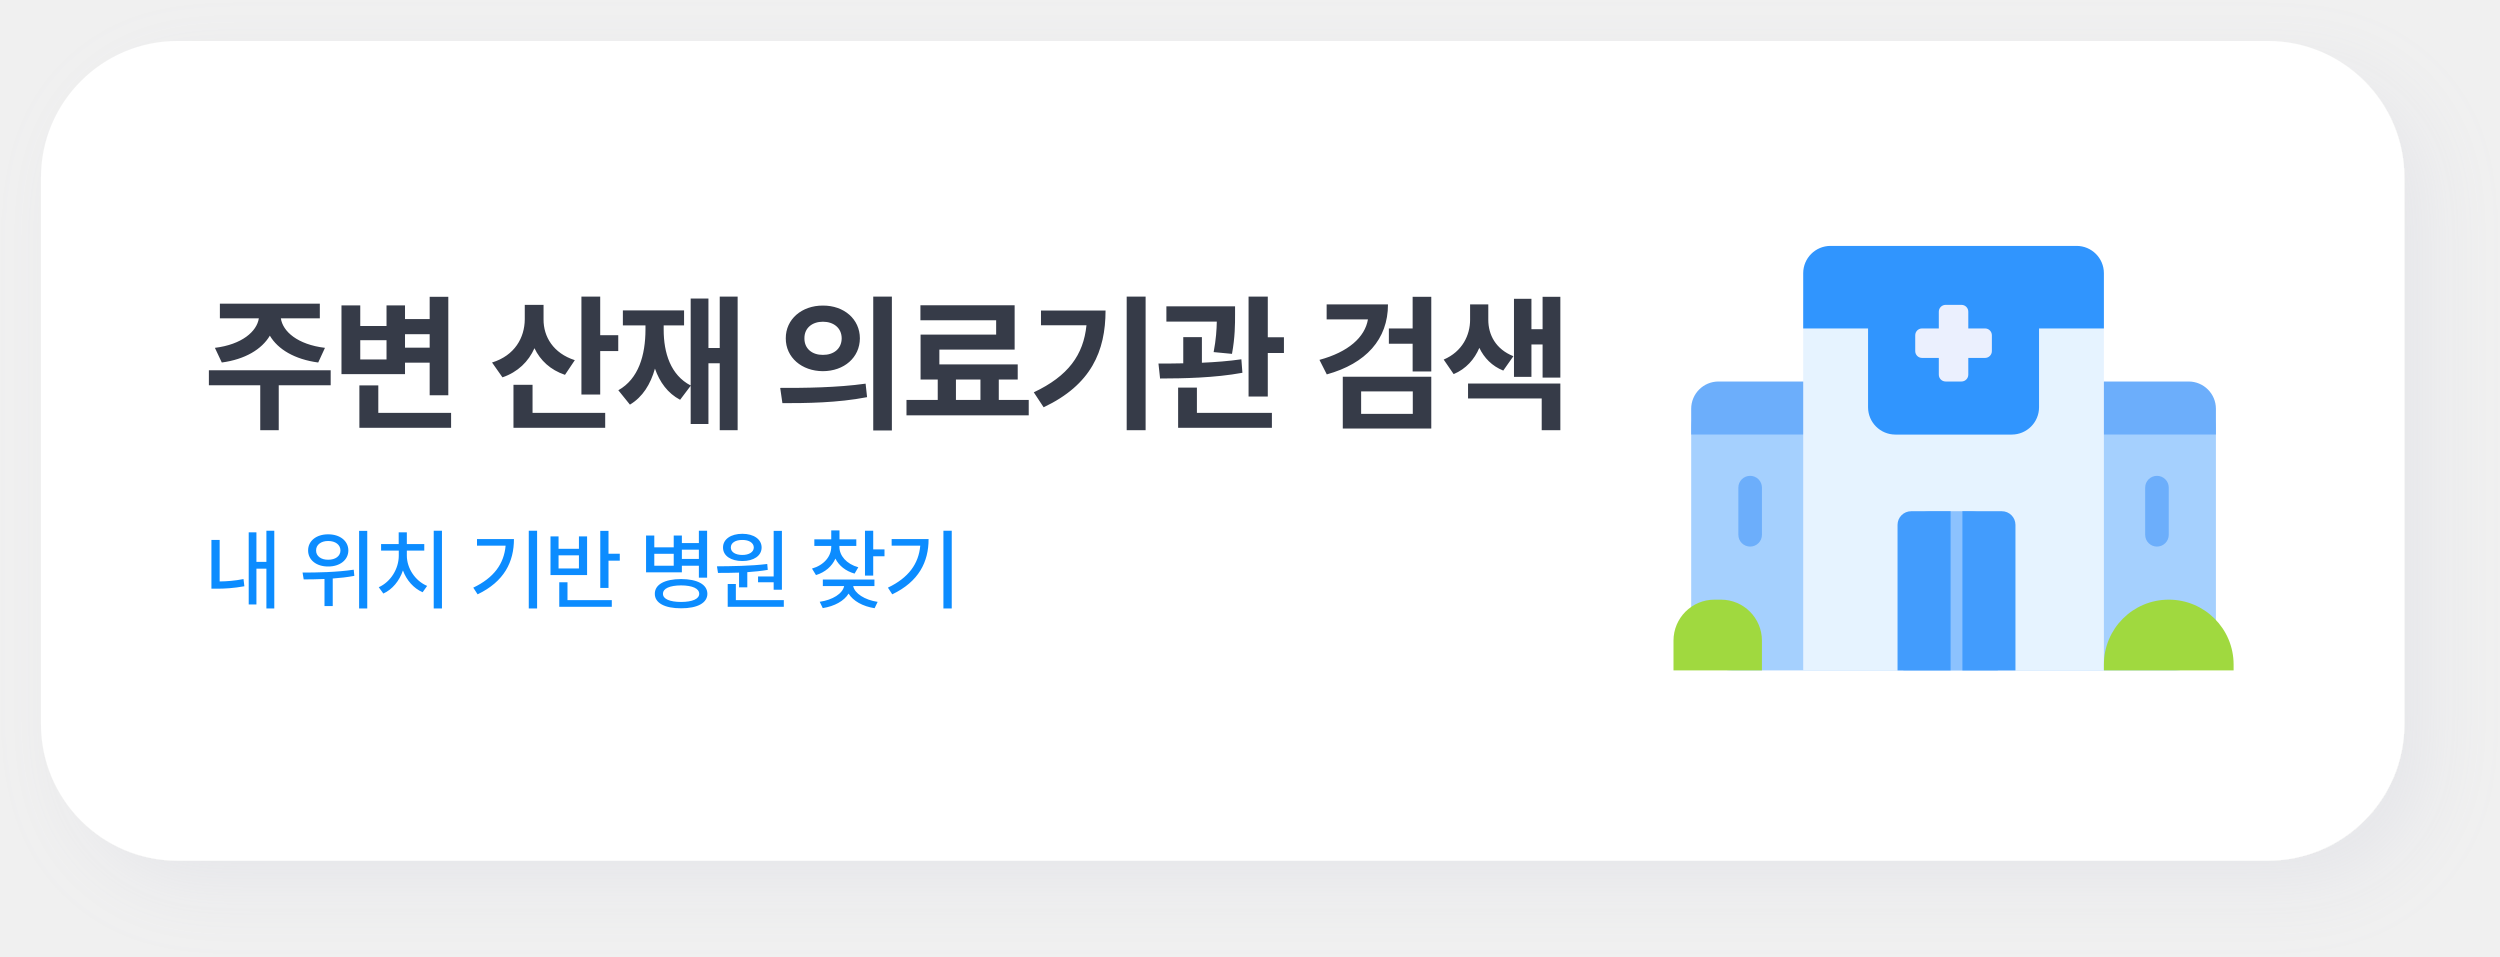
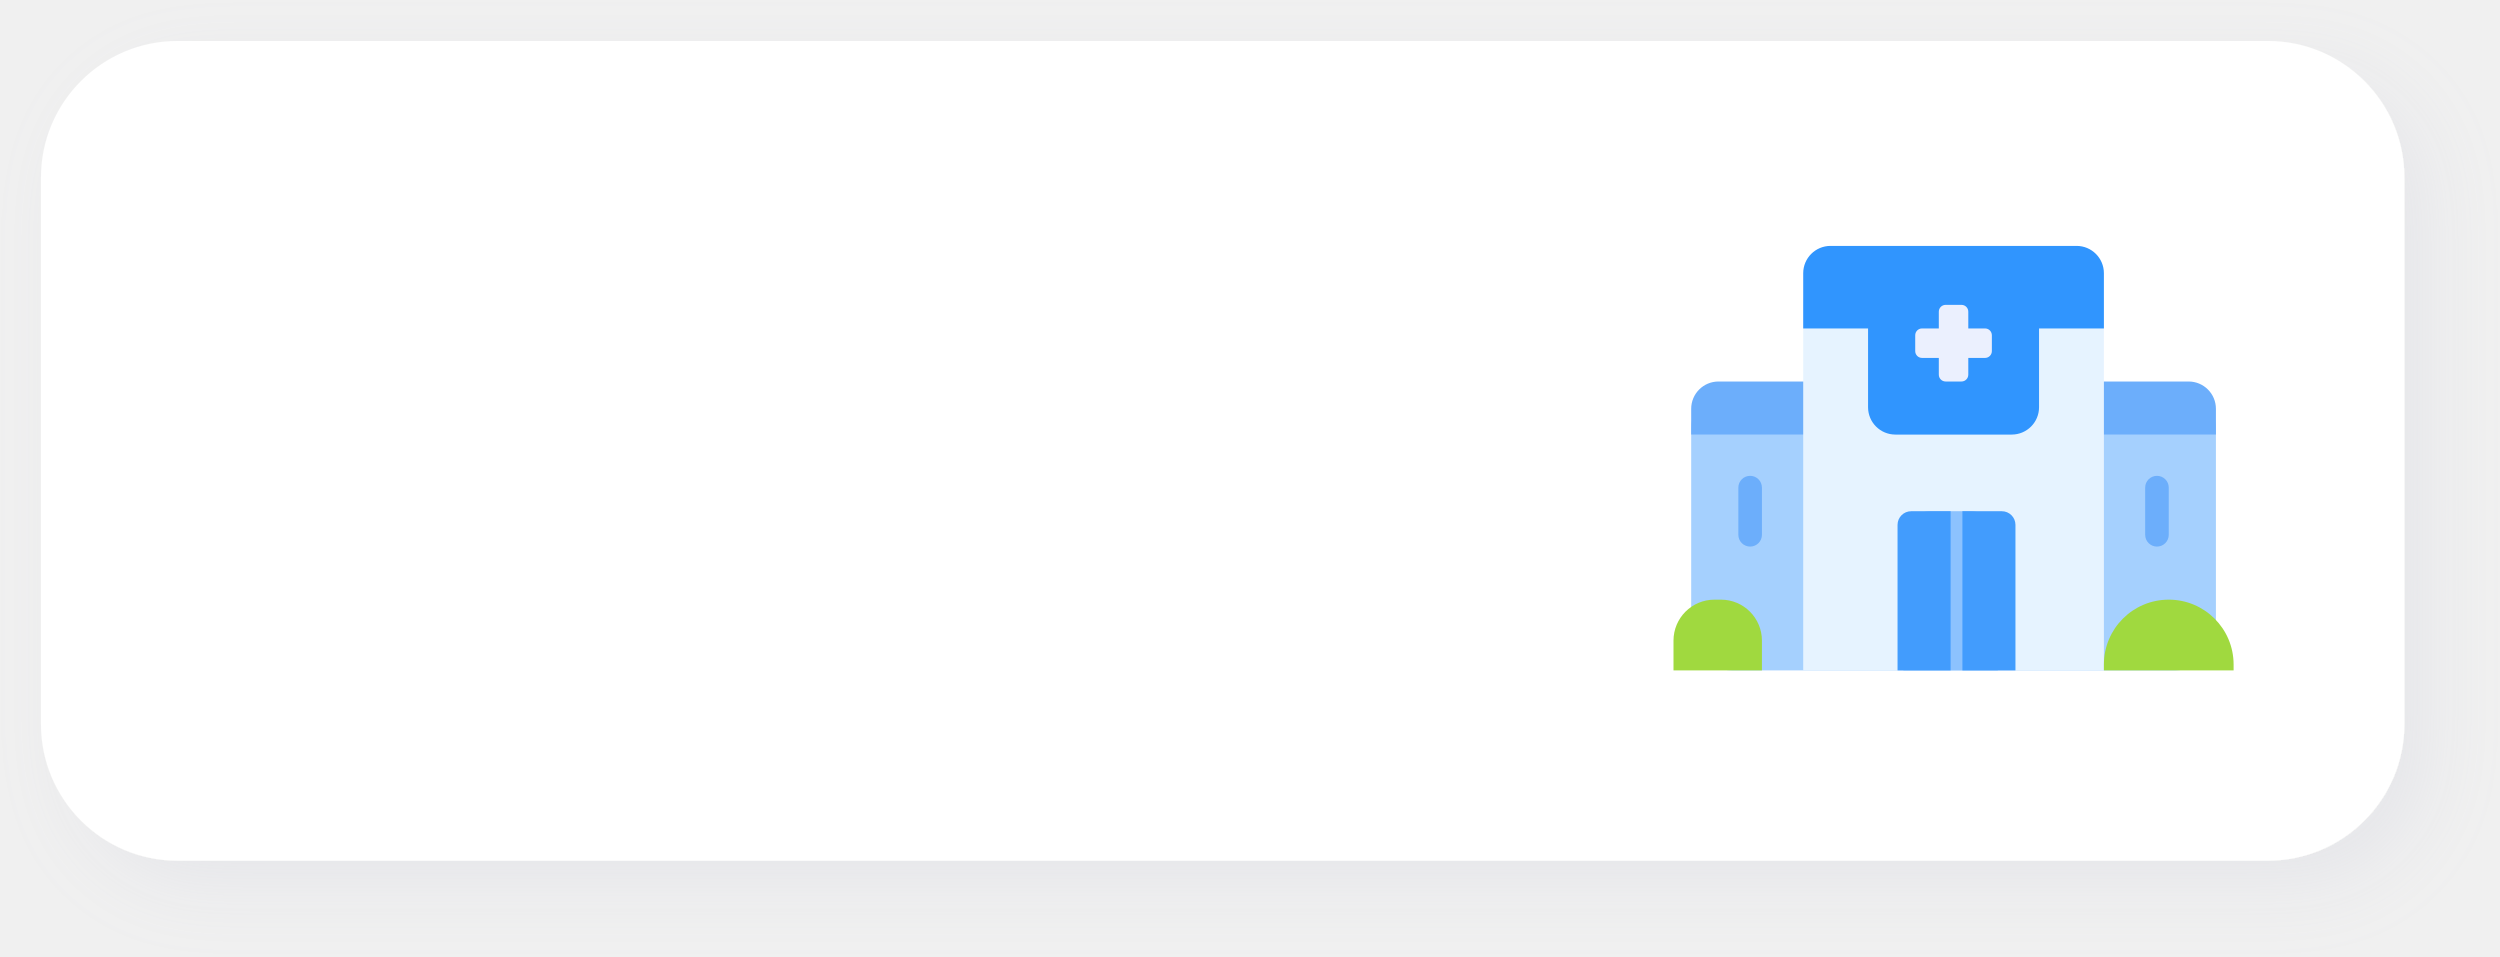
<svg xmlns="http://www.w3.org/2000/svg" width="366" height="140" viewBox="0 0 366 140" fill="none">
-   <g filter="url(#filter0_d_254_1546)">
+   <g filter="url(#filter0_d_1099_1678)">
    <rect x="6" y="6" width="346" height="120" rx="20" fill="white" />
  </g>
-   <path d="M48.412 54.211V56.402H40.807V62.977H38.1V56.402H30.58V54.211H48.412ZM31.461 50.924C35.414 50.44 37.605 48.528 37.895 46.605H32.191V44.457H46.822V46.605H41.118C41.398 48.528 43.557 50.44 47.574 50.924L46.586 53.072C43.148 52.61 40.688 51.149 39.507 49.141C38.315 51.149 35.876 52.61 32.471 53.072L31.461 50.924ZM65.632 43.447V57.863H62.904V53.094H59.294V54.77H49.992V44.715H52.742V47.723H56.587V44.715H59.294V46.713H62.904V43.447H65.632ZM52.613 62.633V56.424H55.384V60.441H66.04V62.633H52.613ZM52.742 52.621H56.587V49.807H52.742V52.621ZM59.294 50.902H62.904V48.926H59.294V50.902ZM79.576 46.777C79.566 49.28 80.984 51.708 84.153 52.728L82.713 54.877C80.576 54.157 79.093 52.761 78.245 50.977C77.374 52.933 75.817 54.469 73.561 55.242L72.035 53.072C75.376 52.041 76.805 49.42 76.826 46.756V44.629H79.576V46.777ZM75.172 62.633V56.338H77.965V60.441H88.6V62.633H75.172ZM85.12 57.756V43.426H87.87V49.076H90.512V51.397H87.87V57.756H85.12ZM107.99 43.426V62.977H105.369V53.18H103.715V62.074H101.115V56.477L99.568 58.529C97.753 57.573 96.582 55.951 95.884 53.964C95.239 56.252 94.09 58.121 92.221 59.238L90.523 57.133C93.499 55.457 94.487 51.998 94.498 48.26V47.637H91.189V45.445H100.148V47.637H97.162V48.26C97.162 51.665 98.172 54.909 101.115 56.435V43.705H103.715V50.945H105.369V43.426H107.99ZM120.473 44.736C123.578 44.726 125.877 46.724 125.887 49.527C125.877 52.342 123.578 54.329 120.473 54.34C117.39 54.329 115.027 52.342 115.038 49.527C115.027 46.724 117.39 44.726 120.473 44.736ZM114.221 56.789C117.713 56.8 122.547 56.757 126.725 56.166L126.94 58.143C122.6 58.991 117.96 59.023 114.544 59.023L114.221 56.789ZM117.766 49.527C117.756 51.074 118.926 51.966 120.473 51.955C122.031 51.966 123.213 51.074 123.223 49.527C123.213 48.002 122.031 47.1 120.473 47.1C118.926 47.1 117.756 48.002 117.766 49.527ZM127.842 63.02V43.426H130.571V63.02H127.842ZM150.606 58.551V60.807H132.709V58.551H137.285V55.565H134.772V48.99H145.836V46.885H134.75V44.693H148.543V51.182H137.522V53.352H148.994V55.565H146.223V58.551H150.606ZM139.949 58.551H143.537V55.565H139.949V58.551ZM167.718 43.426V62.977H164.947V43.426H167.718ZM151.347 57.434C156.396 55.049 158.62 51.955 159.06 47.615H152.4V45.467H161.853C161.842 51.397 159.769 56.327 152.787 59.625L151.347 57.434ZM180.813 44.844V46.068C180.813 47.422 180.813 49.377 180.362 51.805L177.677 51.547C178.031 49.678 178.117 48.249 178.139 47.078H170.759V44.844H180.813ZM169.599 53.223C170.694 53.223 171.93 53.223 173.229 53.19V49.355H175.958V53.105C177.913 53.019 179.9 52.868 181.737 52.6L181.888 54.576C177.816 55.328 173.24 55.403 169.835 55.414L169.599 53.223ZM172.477 62.633V56.746H175.227V60.441H186.206V62.633H172.477ZM182.79 58.057V43.426H185.604V49.377H187.968V51.676H185.604V58.057H182.79ZM203.201 44.565C203.201 49.678 199.968 53.223 194.242 54.812L193.168 52.685C197.389 51.536 199.817 49.388 200.268 46.756H194.221V44.565H203.201ZM196.584 62.74V55.156H209.539V62.74H196.584ZM199.269 60.592H206.832V57.305H199.269V60.592ZM203.33 50.322V48.088H206.81V43.447H209.539V54.383H206.81V50.322H203.33ZM217.886 46.82C217.886 49.001 218.96 51.117 221.56 52.148L220.077 54.254C218.423 53.588 217.274 52.395 216.575 50.924C215.866 52.6 214.631 54.007 212.816 54.77L211.355 52.643C214.116 51.461 215.222 49.033 215.222 46.82V44.565H217.886V46.82ZM214.921 58.336V56.145H228.435V62.977H225.706V58.336H214.921ZM221.646 55.178V43.748H224.202V48.195H225.835V43.447H228.435V55.285H225.835V50.43H224.202V55.178H221.646Z" fill="#363B48" />
-   <path d="M40.156 77.704V89.079H39.001V83.252H37.541V88.495H36.411V77.933H37.541V82.262H39.001V77.704H40.156ZM30.952 86.185V79.05H32.158V85.124C33.206 85.112 34.355 85.029 35.649 84.775L35.776 85.829C34.215 86.108 32.914 86.191 31.689 86.185H30.952ZM48.041 78.225C49.754 78.218 50.992 79.177 50.999 80.586C50.992 81.982 49.754 82.947 48.041 82.935C46.333 82.947 45.102 81.982 45.108 80.586C45.102 79.177 46.333 78.218 48.041 78.225ZM44.295 83.823C46.397 83.823 49.297 83.779 51.786 83.404L51.874 84.306C50.834 84.502 49.761 84.623 48.713 84.693V88.724H47.507V84.763C46.403 84.814 45.362 84.82 44.461 84.826L44.295 83.823ZM46.276 80.586C46.263 81.411 47.006 81.957 48.041 81.944C49.101 81.957 49.843 81.411 49.843 80.586C49.843 79.754 49.101 79.196 48.041 79.202C47.006 79.196 46.263 79.754 46.276 80.586ZM52.573 89.079V77.717H53.766V89.079H52.573ZM64.703 77.704V89.079H63.497V77.704H64.703ZM55.449 85.969C57.207 85.182 58.375 83.265 58.381 81.36V80.611H55.791V79.647H58.368V77.933H59.562V79.647H62.114V80.611H59.562V81.36C59.568 83.176 60.761 85.029 62.532 85.778L61.872 86.705C60.558 86.134 59.517 84.947 58.99 83.512C58.476 85.036 57.442 86.299 56.121 86.895L55.449 85.969ZM78.631 77.704V89.079H77.412V77.704H78.631ZM69.287 86.032C72.308 84.591 73.787 82.541 74.022 79.888H69.833V78.923H75.241C75.241 82.255 73.826 85.137 69.922 87.01L69.287 86.032ZM89.085 77.717V81.068H90.736V82.084H89.085V86.07H87.879V77.717H89.085ZM80.592 84.191V78.529H81.773V80.345H84.756V78.529H85.95V84.191H80.592ZM81.773 83.227H84.756V81.297H81.773V83.227ZM81.875 88.838V85.245H83.081V87.86H89.568V88.838H81.875ZM95.789 78.402V80.129H98.633V78.402H99.826V79.507H102.315V77.704H103.521V84.572H102.315V82.82H99.826V83.785H94.583V78.402H95.789ZM95.789 82.82H98.633V81.081H95.789V82.82ZM95.865 86.934C95.859 85.562 97.319 84.782 99.712 84.775C102.092 84.782 103.552 85.562 103.559 86.934C103.552 88.279 102.092 89.06 99.712 89.054C97.319 89.06 95.859 88.279 95.865 86.934ZM97.059 86.934C97.052 87.689 98.043 88.121 99.712 88.127C101.369 88.121 102.359 87.689 102.365 86.934C102.359 86.147 101.369 85.715 99.712 85.702C98.043 85.715 97.052 86.147 97.059 86.934ZM99.826 81.83H102.315V80.472H99.826V81.83ZM114.471 77.717V86.337H113.264V85.245H110.979V84.394H113.264V77.717H114.471ZM104.962 82.909C107.063 82.89 109.9 82.871 112.325 82.566L112.401 83.43C111.43 83.595 110.408 83.696 109.405 83.766V85.981H108.199V83.83C107.095 83.874 106.035 83.874 105.114 83.874L104.962 82.909ZM105.85 80.154C105.844 78.948 106.993 78.148 108.681 78.148C110.345 78.148 111.5 78.948 111.5 80.154C111.5 81.367 110.345 82.135 108.681 82.135C106.999 82.135 105.844 81.367 105.85 80.154ZM106.536 88.838V85.499H107.729V87.86H114.75V88.838H106.536ZM106.993 80.154C106.987 80.827 107.672 81.246 108.681 81.246C109.653 81.246 110.351 80.827 110.357 80.154C110.351 79.475 109.653 79.037 108.681 79.05C107.672 79.037 106.987 79.475 106.993 80.154ZM122.888 80.053C122.888 81.348 123.916 82.566 125.656 83.049L125.11 83.976C123.783 83.601 122.812 82.801 122.304 81.779C121.803 82.909 120.806 83.779 119.46 84.191L118.876 83.239C120.616 82.744 121.695 81.468 121.695 80.053V79.926H119.219V78.961H121.695V77.653H122.901V78.961H125.364V79.926H122.888V80.053ZM120.006 88.102C121.917 87.829 123.364 86.895 123.58 85.804H120.463V84.839H128.017V85.804H124.907C125.116 86.87 126.582 87.829 128.487 88.114L128.042 89.041C126.309 88.774 124.894 87.981 124.234 86.902C123.58 87.981 122.171 88.755 120.451 89.028L120.006 88.102ZM126.633 84.268V77.704H127.839V80.434H129.49V81.436H127.839V84.268H126.633ZM139.335 77.704V89.079H138.116V77.704H139.335ZM129.991 86.032C133.013 84.591 134.492 82.541 134.727 79.888H130.537V78.923H135.945C135.945 82.255 134.53 85.137 130.626 87.01L129.991 86.032Z" fill="#0C8CFF" />
-   <rect x="247.589" y="56.715" width="76.821" height="41.432" rx="6" fill="#A5D0FE" />
-   <path d="M247.589 59.852C247.589 57.642 249.38 55.852 251.589 55.852H320.41C322.62 55.852 324.41 57.642 324.41 59.852V63.62H247.589V59.852Z" fill="#6CAEFB" />
-   <path d="M263.989 44.59C263.989 41.276 266.676 38.59 269.989 38.59H302.01C305.324 38.59 308.01 41.276 308.01 44.59V98.148H263.989V44.59Z" fill="#E6F3FF" />
-   <path d="M263.989 40C263.989 37.791 265.78 36 267.989 36H304.01C306.219 36 308.01 37.791 308.01 40V48.084H263.989V40Z" fill="#3095FE" />
+   <rect x="247.59" y="56.715" width="76.821" height="41.432" rx="6" fill="#A5D0FE" />
+   <path d="M247.59 59.852C247.59 57.642 249.381 55.852 251.59 55.852H320.411C322.62 55.852 324.411 57.642 324.411 59.852V63.62H247.59V59.852Z" fill="#6CAEFB" />
+   <path d="M263.99 44.59C263.99 41.276 266.677 38.59 269.99 38.59H302.011C305.325 38.59 308.011 41.276 308.011 44.59V98.148H263.99V44.59Z" fill="#E6F3FF" />
+   <path d="M263.99 40C263.99 37.791 265.781 36 267.99 36H304.011C306.22 36 308.011 37.791 308.011 40V48.084H263.99V40Z" fill="#3095FE" />
  <path d="M298.516 59.621C298.516 61.83 296.725 63.621 294.516 63.621L277.484 63.621C275.275 63.621 273.484 61.83 273.484 59.621L273.484 44.632L298.516 44.632L298.516 59.621Z" fill="#3095FE" />
  <path d="M245 93.789C245 90.475 247.686 87.789 251 87.789H251.947C255.261 87.789 257.947 90.475 257.947 93.789V98.147H245V93.789Z" fill="#A0D93F" />
-   <path d="M308.011 97.284C308.011 92.04 312.262 87.789 317.505 87.789C322.749 87.789 327 92.04 327 97.284V98.147H308.011V97.284Z" fill="#A0D93F" />
-   <path d="M278.663 78.842C278.663 76.633 280.454 74.842 282.663 74.842H288.474C290.683 74.842 292.474 76.633 292.474 78.842V98.147H278.663V78.842Z" fill="#8CC2FE" />
-   <path d="M277.8 76.842C277.8 75.737 278.695 74.842 279.8 74.842H285.568V98.147H277.8V76.842Z" fill="#429CFD" />
+   <path d="M308.01 97.284C308.01 92.04 312.261 87.789 317.505 87.789C322.748 87.789 326.999 92.04 326.999 97.284V98.147H308.01V97.284Z" fill="#A0D93F" />
+   <path d="M278.664 78.842C278.664 76.633 280.455 74.842 282.664 74.842H288.475C290.684 74.842 292.475 76.633 292.475 78.842V98.147H278.664V78.842Z" fill="#8CC2FE" />
+   <path d="M277.801 76.842C277.801 75.737 278.696 74.842 279.801 74.842H285.569V98.147H277.801V76.842Z" fill="#429CFD" />
  <path d="M287.295 74.842H293.063C294.168 74.842 295.063 75.737 295.063 76.842V98.147H287.295V74.842Z" fill="#429CFD" />
  <rect x="283.842" y="44.631" width="4.316" height="11.221" rx="1" fill="#EBF0FE" />
-   <rect x="291.61" y="48.084" width="4.316" height="11.221" rx="1" transform="rotate(90 291.61 48.084)" fill="#EBF0FE" />
-   <rect x="254.495" y="69.662" width="3.453" height="10.358" rx="1.726" fill="#6CAEFB" />
+   <rect x="291.609" y="48.084" width="4.316" height="11.221" rx="1" transform="rotate(90 291.609 48.084)" fill="#EBF0FE" />
+   <rect x="254.494" y="69.662" width="3.453" height="10.358" rx="1.726" fill="#6CAEFB" />
  <rect x="314.053" y="69.662" width="3.453" height="10.358" rx="1.726" fill="#6CAEFB" />
  <defs>
-     <filter id="filter0_d_254_1546" x="0" y="0" width="366" height="140" filterUnits="userSpaceOnUse" color-interpolation-filters="sRGB">
+     <filter id="filter0_d_1099_1678" x="0" y="0" width="366" height="140" filterUnits="userSpaceOnUse" color-interpolation-filters="sRGB">
      <feFlood flood-opacity="0" result="BackgroundImageFix" />
      <feColorMatrix in="SourceAlpha" type="matrix" values="0 0 0 0 0 0 0 0 0 0 0 0 0 0 0 0 0 0 127 0" result="hardAlpha" />
      <feOffset dx="4" dy="4" />
      <feGaussianBlur stdDeviation="5" />
      <feComposite in2="hardAlpha" operator="out" />
      <feColorMatrix type="matrix" values="0 0 0 0 0.642 0 0 0 0 0.657 0 0 0 0 0.773 0 0 0 0.12 0" />
-       <feBlend mode="normal" in2="BackgroundImageFix" result="effect1_dropShadow_254_1546" />
-       <feBlend mode="normal" in="SourceGraphic" in2="effect1_dropShadow_254_1546" result="shape" />
+       <feBlend mode="normal" in2="BackgroundImageFix" result="effect1_dropShadow_1099_1678" />
+       <feBlend mode="normal" in="SourceGraphic" in2="effect1_dropShadow_1099_1678" result="shape" />
    </filter>
  </defs>
</svg>
